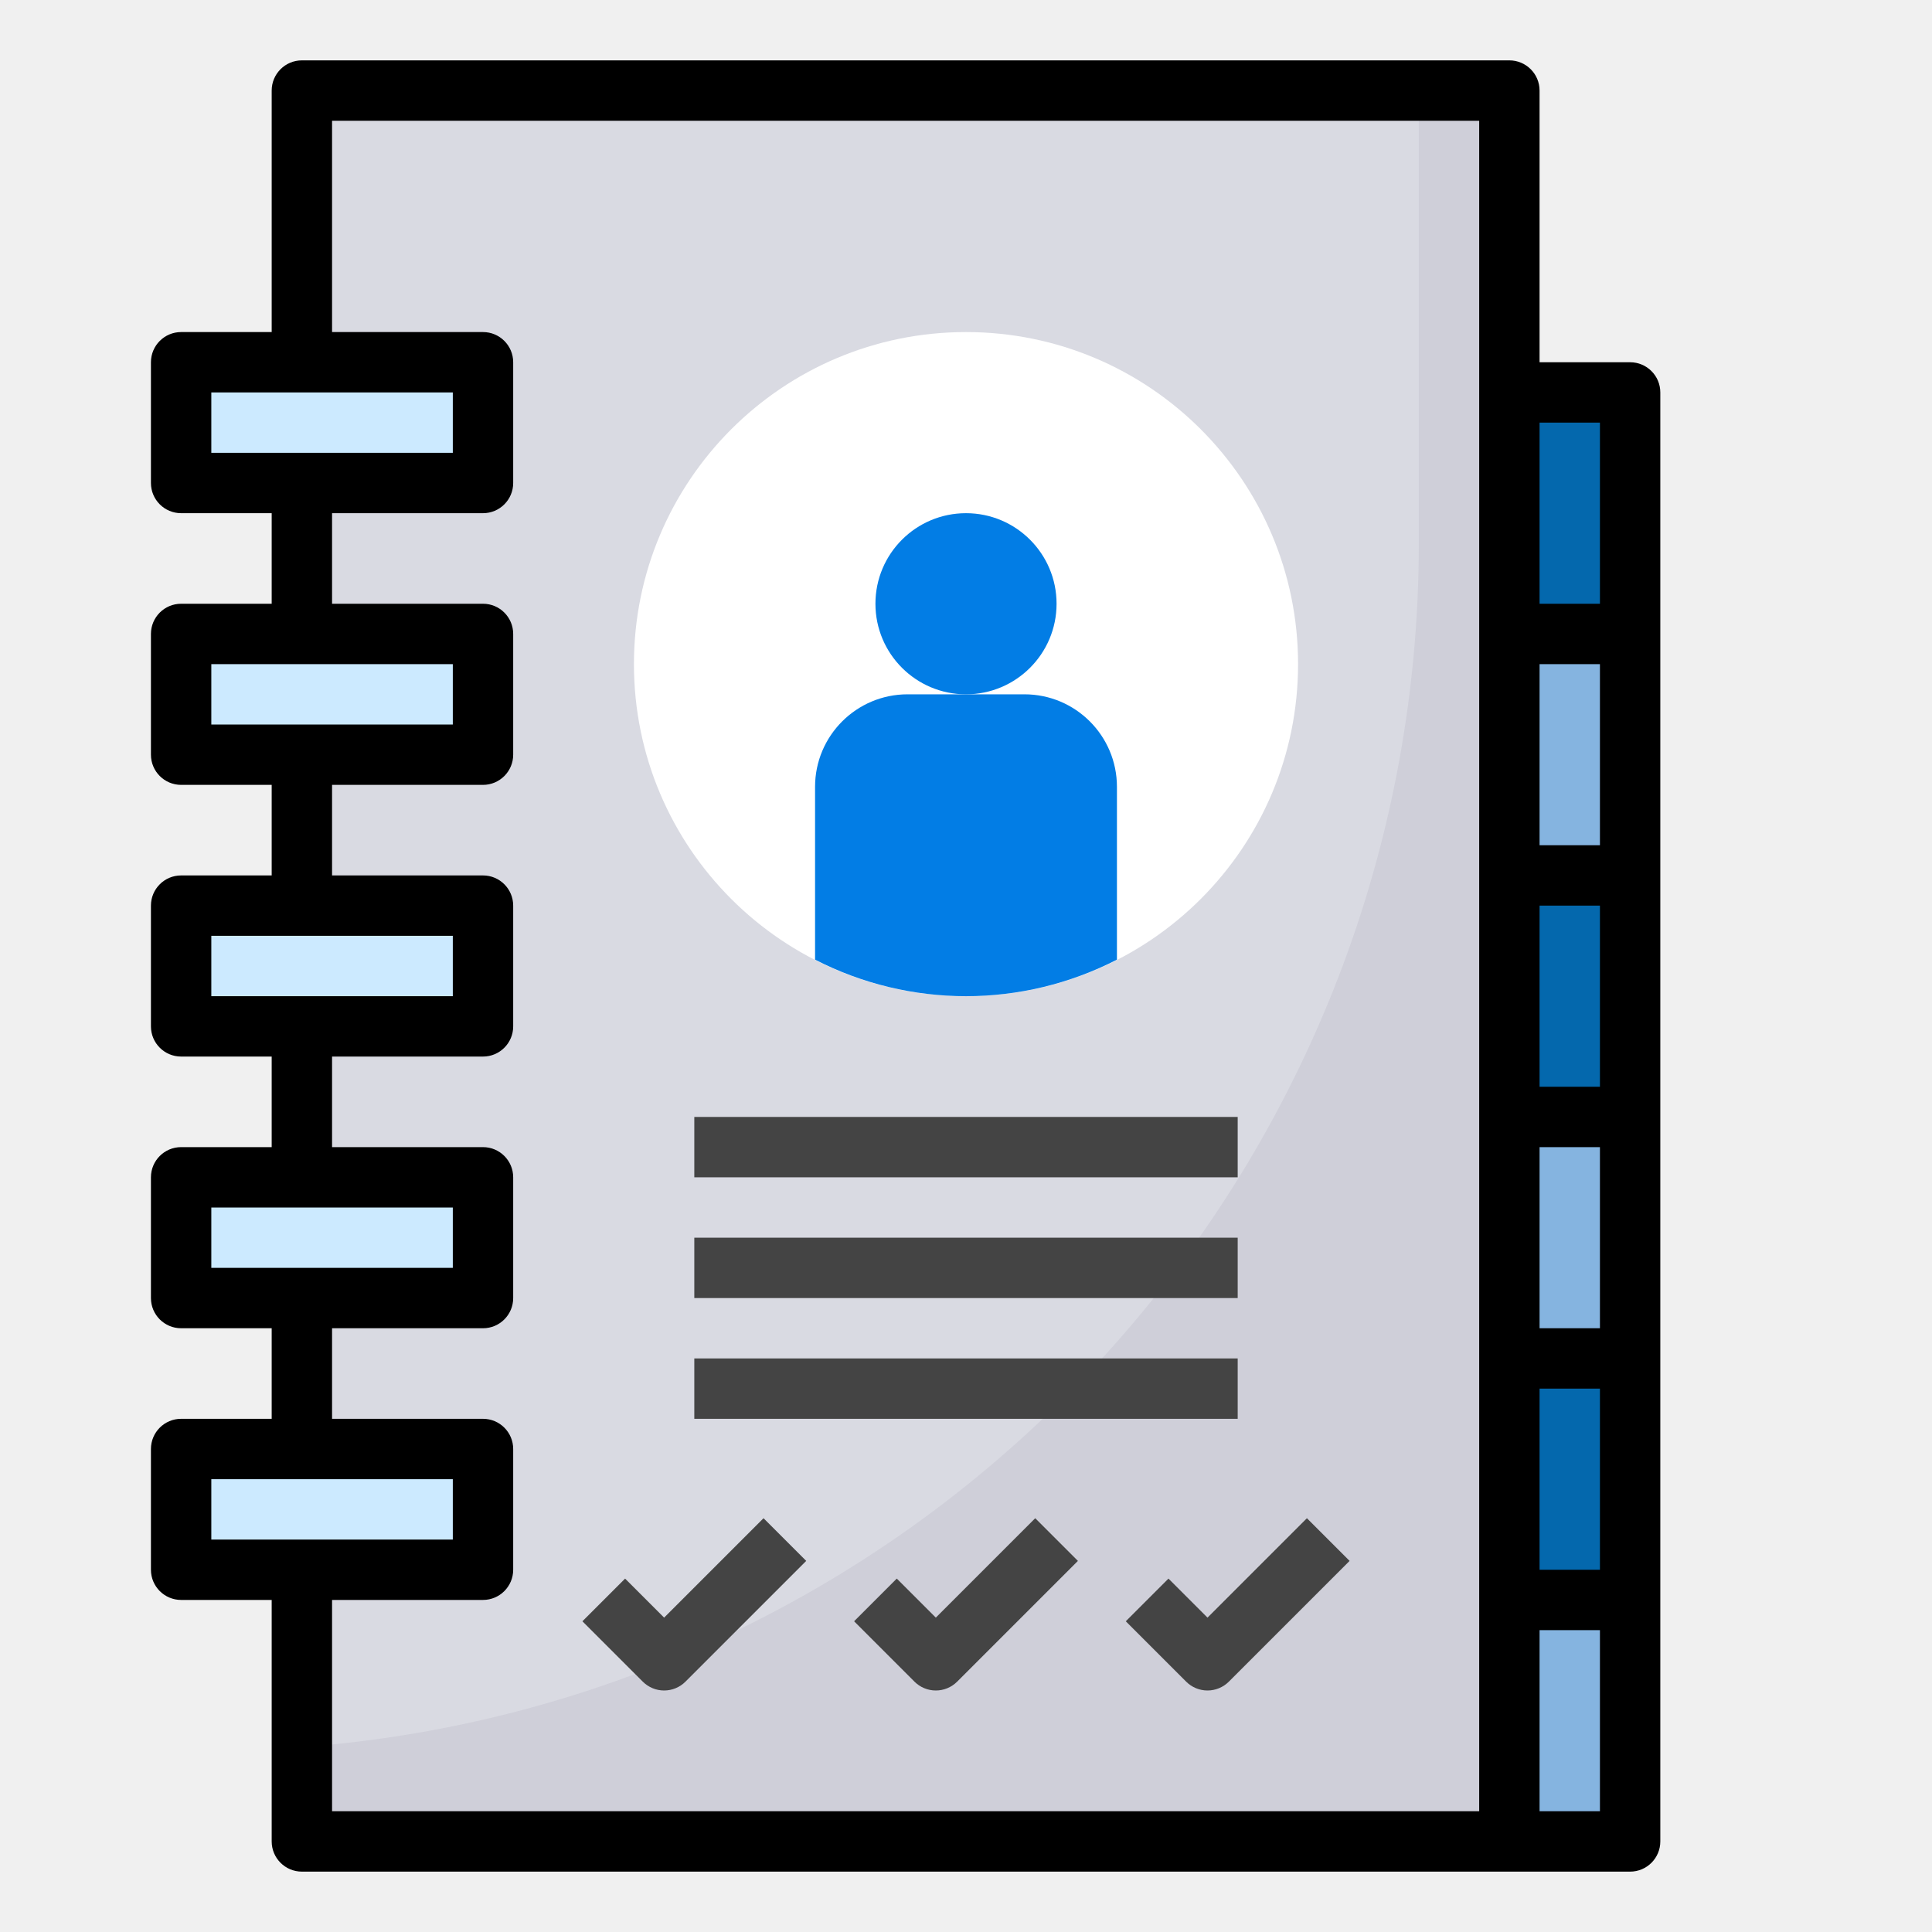
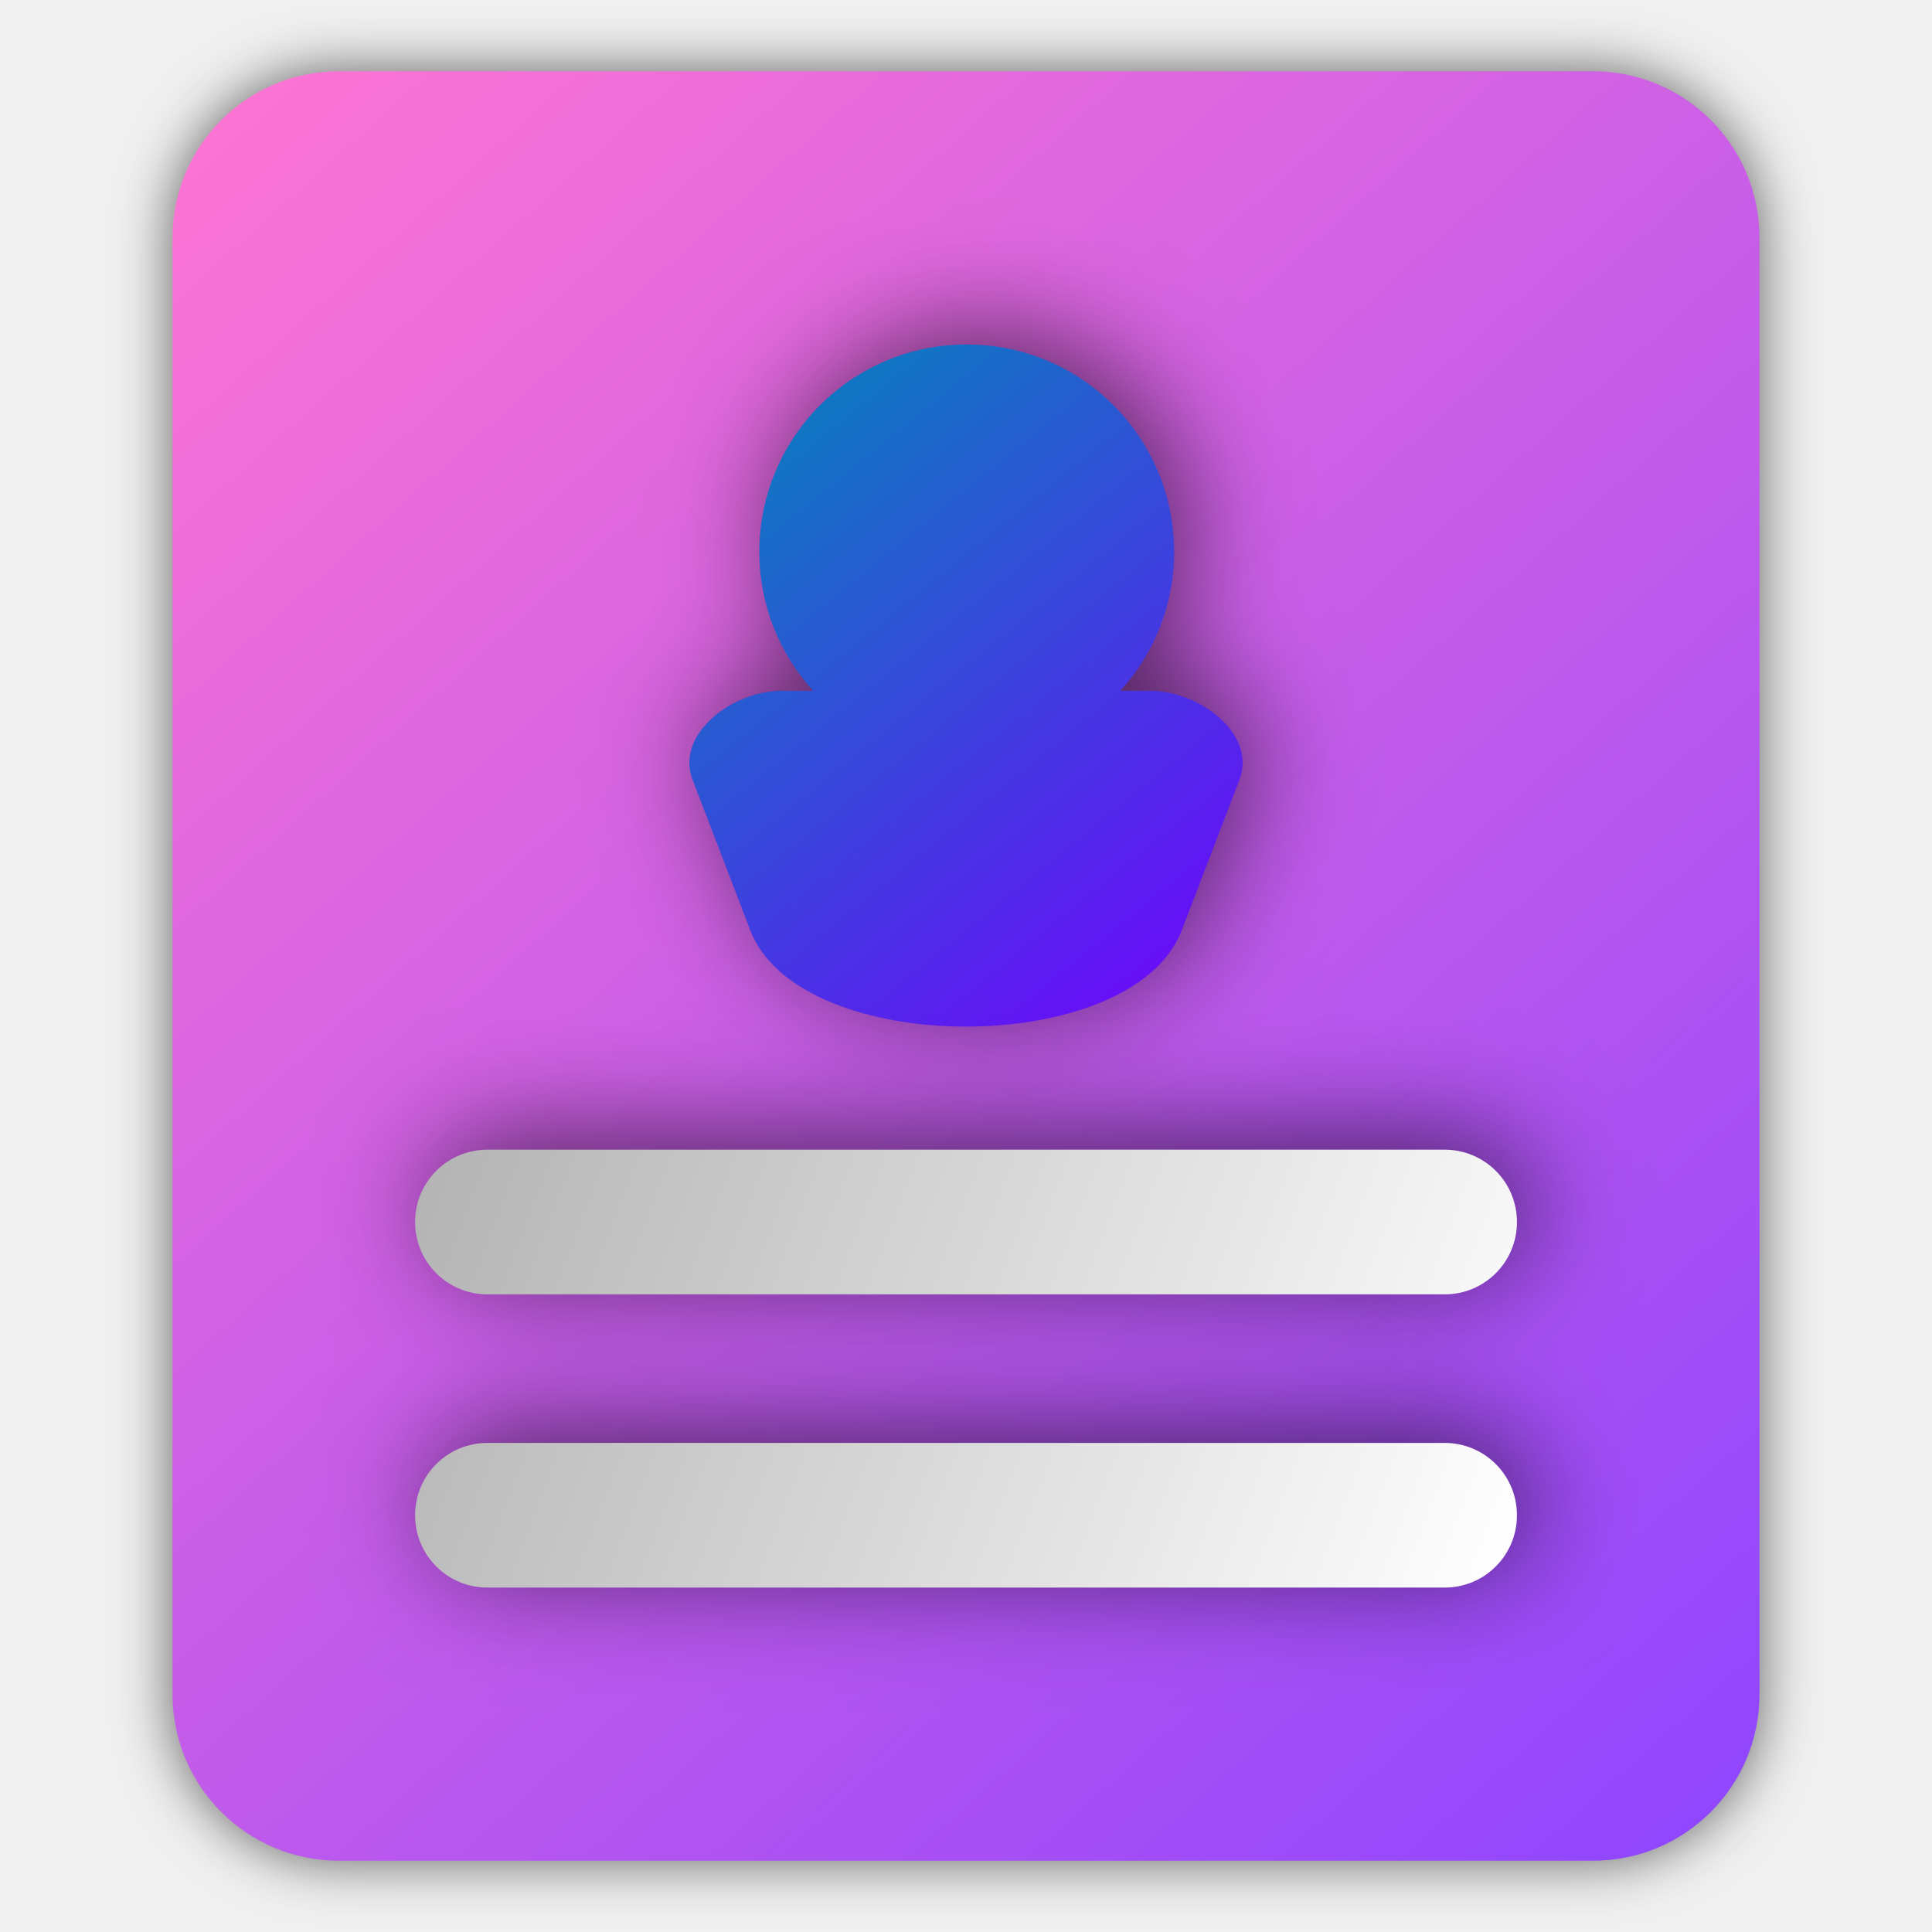
- <svg xmlns="http://www.w3.org/2000/svg" id="fill" viewBox="0 0 64 64">
-   <rect height="8" style="fill:#85b4e0" width="5" x="49" y="53" />
-   <rect height="8" style="fill:#0468ad" width="5" x="49" y="45" />
-   <rect height="8" style="fill:#85b4e0" width="5" x="49" y="37" />
-   <rect height="8" style="fill:#0468ad" width="5" x="49" y="29" />
-   <rect height="8" style="fill:#85b4e0" width="5" x="49" y="21" />
-   <rect height="8" style="fill:#0468ad" width="5" x="49" y="13" />
-   <rect height="58" style="fill:#d9dae2" width="40" x="10" y="3" />
-   <path d="M47,18V3h3V61H10V57.876A39.993,39.993,0,0,0,47,18Z" style="fill:#cfcfd9" />
-   <circle cx="32" cy="22" r="11" style="fill:#fff" />
-   <rect height="6" rx="3" ry="3" style="fill:#027de5" width="6" x="29" y="17" />
-   <path d="M33.935,23h-3.87A3.065,3.065,0,0,0,27,26.065V31.79a10.936,10.936,0,0,0,10,0V26.065A3.065,3.065,0,0,0,33.935,23Z" style="fill:#027de5" />
-   <rect height="4" style="fill:#cceaff" width="10" x="6" y="12" />
-   <rect height="4" style="fill:#cceaff" width="10" x="6" y="21" />
-   <rect height="4" style="fill:#cceaff" width="10" x="6" y="30" />
-   <rect height="4" style="fill:#cceaff" width="10" x="6" y="39" />
-   <rect height="4" style="fill:#cceaff" width="10" x="6" y="48" />
-   <rect height="2" style="fill:#444" width="18" x="23" y="37" />
-   <rect height="2" style="fill:#444" width="18" x="23" y="41" />
-   <rect height="2" style="fill:#444" width="18" x="23" y="45" />
-   <path d="M22,56a1,1,0,0,1-.707-.293l-2-2,1.414-1.414L22,53.586l3.293-3.293,1.414,1.414-4,4A1,1,0,0,1,22,56Z" style="fill:#444" />
-   <path d="M31,56a1,1,0,0,1-.707-.293l-2-2,1.414-1.414L31,53.586l3.293-3.293,1.414,1.414-4,4A1,1,0,0,1,31,56Z" style="fill:#444" />
-   <path d="M40,56a1,1,0,0,1-.707-.293l-2-2,1.414-1.414L40,53.586l3.293-3.293,1.414,1.414-4,4A1,1,0,0,1,40,56Z" style="fill:#444" />
-   <path d="M54,12H51V3a1,1,0,0,0-1-1H10A1,1,0,0,0,9,3v8H6a1,1,0,0,0-1,1v4a1,1,0,0,0,1,1H9v3H6a1,1,0,0,0-1,1v4a1,1,0,0,0,1,1H9v3H6a1,1,0,0,0-1,1v4a1,1,0,0,0,1,1H9v3H6a1,1,0,0,0-1,1v4a1,1,0,0,0,1,1H9v3H6a1,1,0,0,0-1,1v4a1,1,0,0,0,1,1H9v8a1,1,0,0,0,1,1H54a1,1,0,0,0,1-1V13A1,1,0,0,0,54,12ZM7,15V13h8v2Zm0,9V22h8v2Zm0,9V31h8v2Zm0,9V40h8v2Zm0,7h8v2H7ZM49,60H11V53h5a1,1,0,0,0,1-1V48a1,1,0,0,0-1-1H11V44h5a1,1,0,0,0,1-1V39a1,1,0,0,0-1-1H11V35h5a1,1,0,0,0,1-1V30a1,1,0,0,0-1-1H11V26h5a1,1,0,0,0,1-1V21a1,1,0,0,0-1-1H11V17h5a1,1,0,0,0,1-1V12a1,1,0,0,0-1-1H11V4H49Zm4,0H51V54h2Zm0-8H51V46h2Zm0-8H51V38h2Zm0-8H51V30h2Zm0-8H51V22h2Zm0-8H51V14h2Z" />
+ <svg xmlns="http://www.w3.org/2000/svg" xmlns:xlink="http://www.w3.org/1999/xlink" fill="#000000" version="1.1" id="Capa_1" width="1024" height="1024" viewBox="0 0 56.212 56.212" xml:space="preserve">
+   <defs id="defs1">
+     <linearGradient id="linearGradient9">
+       <stop style="stop-color:#ff75d2;stop-opacity:1;" offset="0" id="stop9" />
+       <stop style="stop-color:#8d45ff;stop-opacity:1;" offset="1" id="stop10" />
+     </linearGradient>
+     <linearGradient id="linearGradient7">
+       <stop style="stop-color:#b3b3b3;stop-opacity:1;" offset="0" id="stop7" />
+       <stop style="stop-color:#ffffff;stop-opacity:1;" offset="1" id="stop8" />
+     </linearGradient>
+     <linearGradient id="linearGradient3">
+       <stop style="stop-color:#7400ff;stop-opacity:1;" offset="0" id="stop3" />
+       <stop style="stop-color:#0089ba;stop-opacity:1;" offset="1" id="stop4" />
+     </linearGradient>
+     <linearGradient xlink:href="#linearGradient3" id="linearGradient4" x1="-4.449" y1="34.342" x2="-23.907" y2="10.415" gradientUnits="userSpaceOnUse" />
+     <linearGradient xlink:href="#linearGradient7" id="linearGradient8" x1="-33.843" y1="38.892" x2="5.067" y2="53.667" gradientUnits="userSpaceOnUse" />
+     <linearGradient xlink:href="#linearGradient9" id="linearGradient10" x1="-42.715" y1="0.488" x2="14.107" y2="63.872" gradientUnits="userSpaceOnUse" />
+     <filter style="color-interpolation-filters:sRGB;" id="filter25" x="-0.244" y="-0.219" width="1.514" height="1.417">
+       <feFlood result="flood" in="SourceGraphic" flood-opacity="0.6" flood-color="rgb(0,0,0)" id="feFlood24" />
+       <feGaussianBlur result="blur" in="SourceGraphic" stdDeviation="2" id="feGaussianBlur24" />
+       <feOffset result="offset" in="blur" dx="0.5" dy="-0.5" id="feOffset24" />
+       <feComposite result="comp1" operator="in" in="flood" in2="offset" id="feComposite24" />
+       <feComposite result="comp2" operator="over" in="SourceGraphic" in2="comp1" id="feComposite25" />
+     </filter>
+     <filter style="color-interpolation-filters:sRGB;" id="filter28" x="-0.123" y="-0.341" width="1.258" height="1.649">
+       <feFlood result="flood" in="SourceGraphic" flood-opacity="0.6" flood-color="rgb(0,0,0)" id="feFlood27" />
+       <feGaussianBlur result="blur" in="SourceGraphic" stdDeviation="2" id="feGaussianBlur27" />
+       <feOffset result="offset" in="blur" dx="0.5" dy="-0.5" id="feOffset27" />
+       <feComposite result="comp1" operator="in" in="flood" in2="offset" id="feComposite27" />
+       <feComposite result="comp2" operator="over" in="SourceGraphic" in2="comp1" id="feComposite28" />
+     </filter>
+     <filter style="color-interpolation-filters:sRGB;" id="filter30" x="-0.085" y="-0.075" width="1.17" height="1.151">
+       <feFlood result="flood" in="SourceGraphic" flood-opacity="0.6" flood-color="rgb(0,0,0)" id="feFlood28" />
+       <feGaussianBlur result="blur" in="SourceGraphic" stdDeviation="2" id="feGaussianBlur28" />
+       <feOffset result="offset" in="blur" dx="0" dy="0" id="feOffset28" />
+       <feComposite result="comp1" operator="in" in="flood" in2="offset" id="feComposite29" />
+       <feComposite result="comp2" operator="over" in="SourceGraphic" in2="comp1" id="feComposite30" />
+     </filter>
+     <filter style="color-interpolation-filters:sRGB;" id="filter33" x="-0.043" y="-0.038" width="1.085" height="1.075">
+       <feFlood result="flood" in="SourceGraphic" flood-opacity="0.6" flood-color="rgb(0,0,0)" id="feFlood32" />
+       <feGaussianBlur result="blur" in="SourceGraphic" stdDeviation="1" id="feGaussianBlur32" />
+       <feOffset result="offset" in="blur" dx="0" dy="0" id="feOffset32" />
+       <feComposite result="comp1" operator="in" in="flood" in2="offset" id="feComposite32" />
+       <feComposite result="comp2" operator="over" in="SourceGraphic" in2="comp1" id="feComposite33" />
+     </filter>
+   </defs>
+   <g id="g2" transform="matrix(0.8838559,0,0,0.8838559,40.71194,-0.2988473)">
+     <rect style="fill:url(#linearGradient10);stroke-width:0.876;filter:url(#filter33)" id="rect1" width="56.402" height="63.599" x="-42.463" y="0.338" ry="5.911" transform="matrix(0.9261915,0,0,0.9261915,-1.05267,2.372034)" />
+     <path d="m -23.978,25.525 c -0.627,-1.636 1.421,-3.17 3.17,-3.17 h 1.109 c -1.182,-1.306 -1.909,-3.034 -1.909,-4.938 0,-4.07 3.302,-7.37 7.372,-7.37 4.073,0 7.372,3.299 7.372,7.372 0,1.901 -0.726,3.631 -1.912,4.937 h 1.06 c 1.752,0 3.798,1.535 3.17,3.17 l -2.051,5.348 c -1.748,4.557 -13.582,4.557 -15.33,0 z" id="path1-3" style="fill:url(#linearGradient4);stroke-width:1.495;filter:url(#filter25)" transform="matrix(0.9261915,0,0,0.9261915,-1.05267,2.372034)" />
+     <g id="g3" style="filter:url(#filter28)" transform="matrix(0.9261915,0,0,0.9261915,-1.05267,2.372034)">
+       <path id="rect2" style="fill:url(#linearGradient8);stroke-width:0.521" d="m -31.272,38.666 c -1.424,0 -2.571,1.147 -2.571,2.571 0,1.424 1.147,2.571 2.571,2.571 H 2.748 c 1.424,0 2.571,-1.147 2.571,-2.571 0,-1.424 -1.147,-2.571 -2.571,-2.571 z m 0,10.422 c -1.424,0 -2.571,1.147 -2.571,2.571 0,1.424 1.147,2.571 2.571,2.571 H 2.748 c 1.424,0 2.571,-1.147 2.571,-2.571 0,-1.424 -1.147,-2.571 -2.571,-2.571 z" />
+     </g>
+   </g>
</svg>
